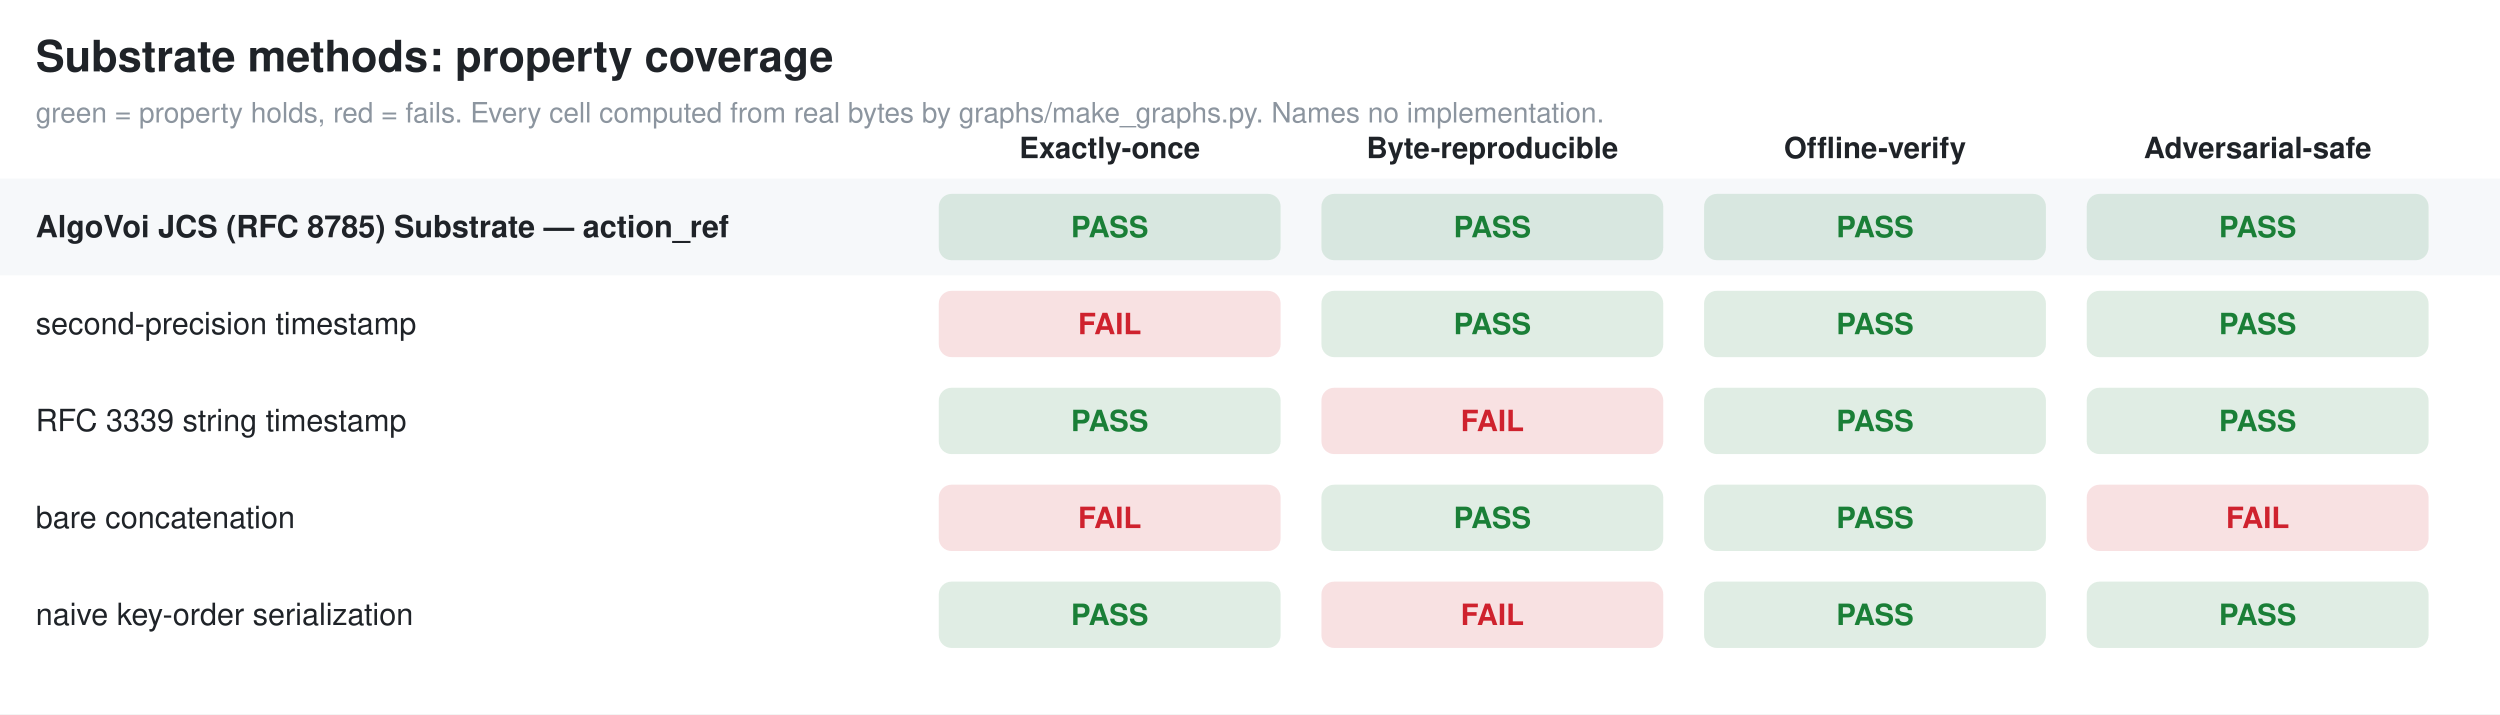
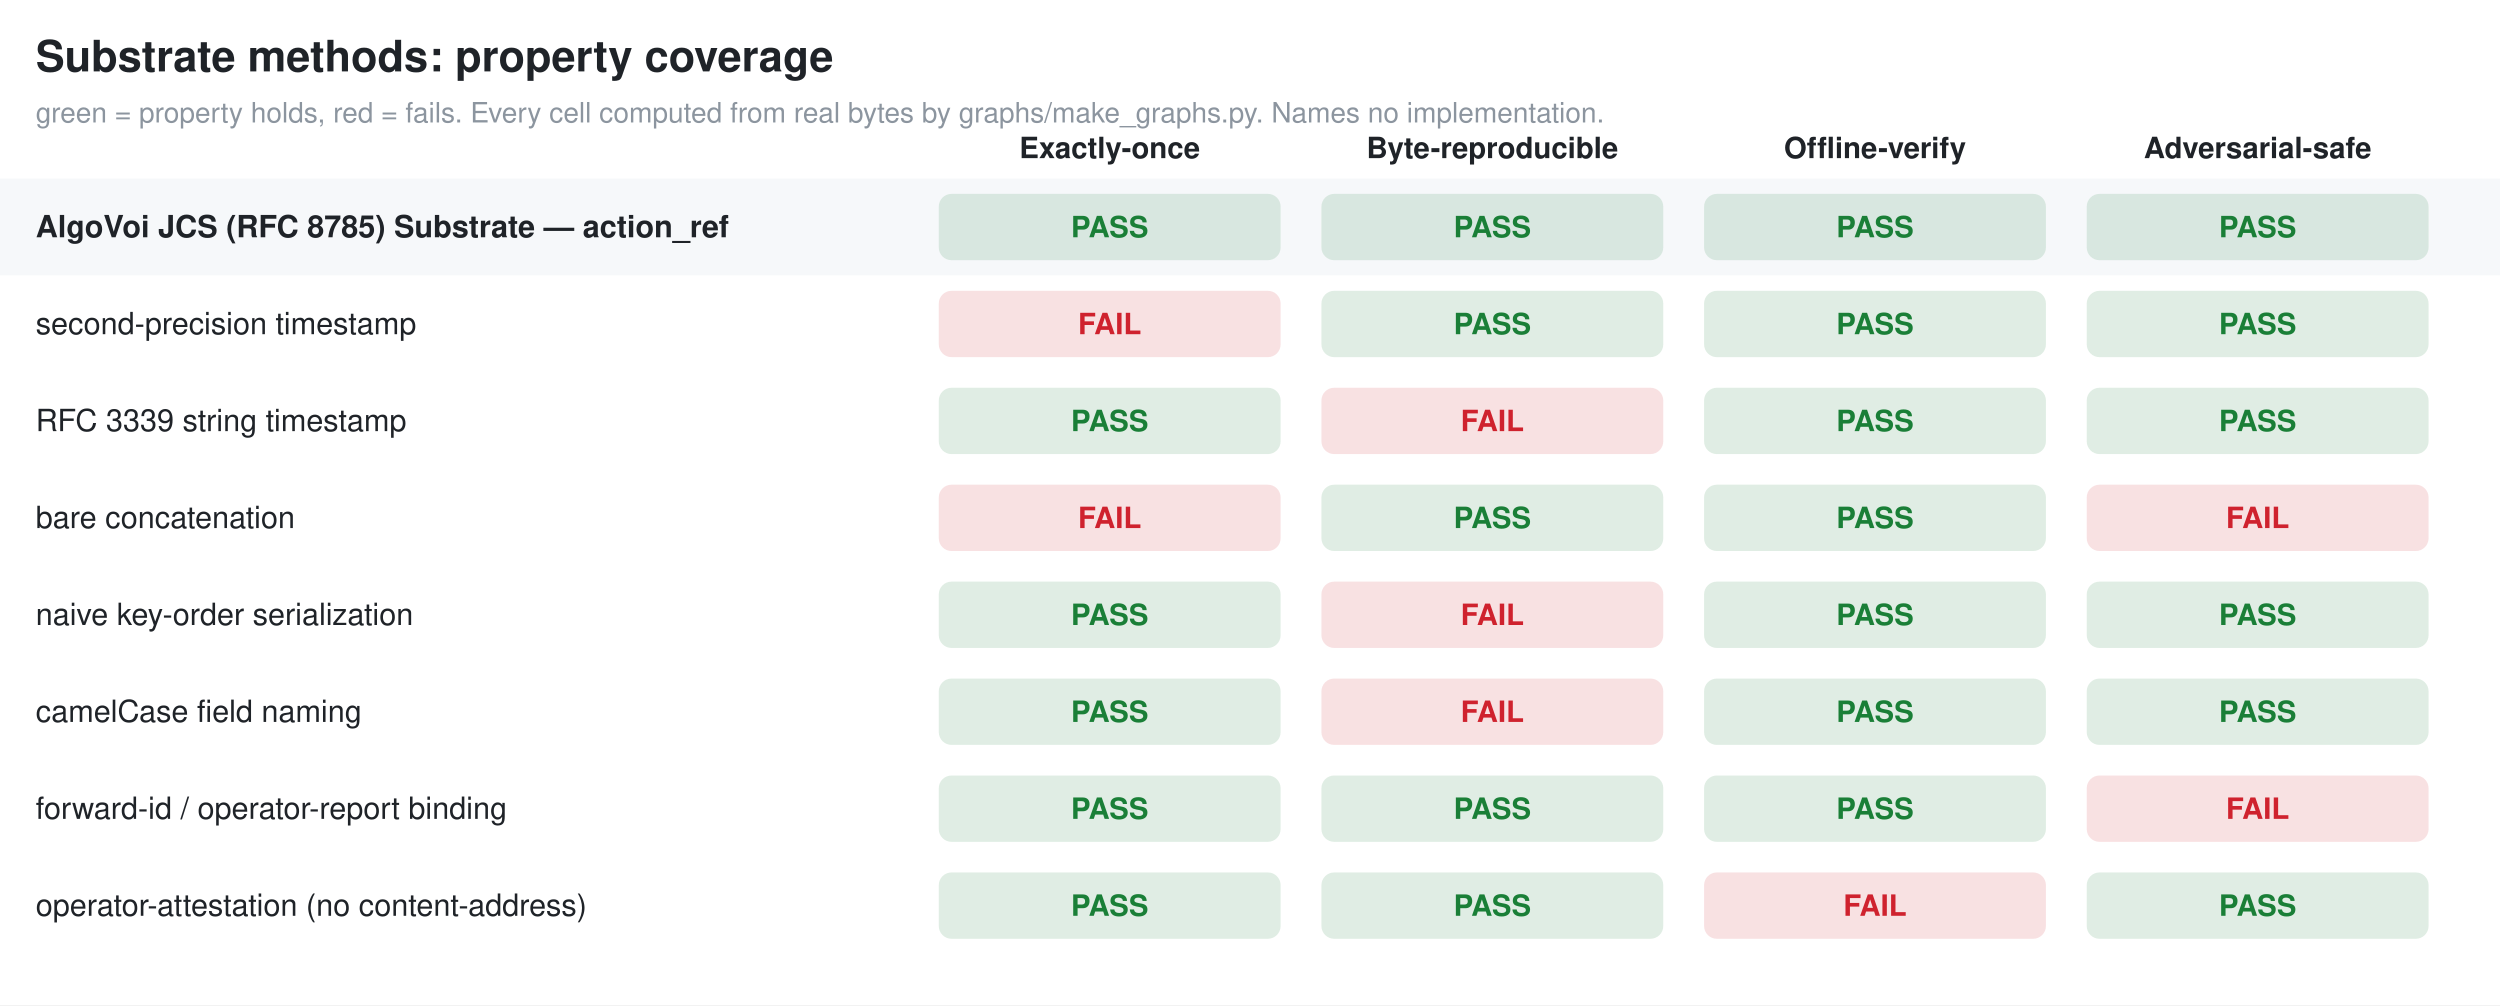
- <svg xmlns="http://www.w3.org/2000/svg" width="980" height="280" viewBox="0 0 980 280" font-family="-apple-system,Segoe UI,Helvetica,Arial,sans-serif">
-   <rect width="980" height="280" fill="white" />
+ <svg xmlns="http://www.w3.org/2000/svg" width="980" height="394" viewBox="0 0 980 394" font-family="-apple-system,Segoe UI,Helvetica,Arial,sans-serif">
+   <rect width="980" height="394" fill="white" />
  <text x="14" y="28" font-size="17" font-weight="700" fill="#1f2328">Substrate methods: property coverage</text>
  <text x="14" y="48" font-size="11" fill="#8c959f">green = property holds, red = fails. Every cell computed from real bytes by graphs/make_graphs.py. Names no implementation.</text>
  <text x="435" y="62" font-size="11.5" font-weight="600" fill="#1f2328" text-anchor="middle">Exactly-once</text>
  <text x="585" y="62" font-size="11.5" font-weight="600" fill="#1f2328" text-anchor="middle">Byte-reproducible</text>
  <text x="735" y="62" font-size="11.5" font-weight="600" fill="#1f2328" text-anchor="middle">Offline-verify</text>
  <text x="885" y="62" font-size="11.5" font-weight="600" fill="#1f2328" text-anchor="middle">Adversarial-safe</text>
  <rect x="0" y="70" width="980" height="38" fill="#f6f8fa" />
  <text x="14" y="93" font-size="12" fill="#1f2328" font-weight="700">AlgoVoi JCS (RFC 8785) Substrate — action_ref</text>
  <rect x="368" y="76" width="134" height="26" rx="5" fill="#1a7f37" opacity="0.14" />
  <text x="435" y="93" font-size="11.5" font-weight="700" fill="#1a7f37" text-anchor="middle">PASS</text>
  <rect x="518" y="76" width="134" height="26" rx="5" fill="#1a7f37" opacity="0.14" />
  <text x="585" y="93" font-size="11.5" font-weight="700" fill="#1a7f37" text-anchor="middle">PASS</text>
  <rect x="668" y="76" width="134" height="26" rx="5" fill="#1a7f37" opacity="0.14" />
  <text x="735" y="93" font-size="11.5" font-weight="700" fill="#1a7f37" text-anchor="middle">PASS</text>
  <rect x="818" y="76" width="134" height="26" rx="5" fill="#1a7f37" opacity="0.14" />
  <text x="885" y="93" font-size="11.5" font-weight="700" fill="#1a7f37" text-anchor="middle">PASS</text>
  <rect x="0" y="108" width="980" height="38" fill="white" />
  <text x="14" y="131" font-size="12" fill="#1f2328" font-weight="400">second-precision timestamp</text>
  <rect x="368" y="114" width="134" height="26" rx="5" fill="#cf222e" opacity="0.14" />
  <text x="435" y="131" font-size="11.5" font-weight="700" fill="#cf222e" text-anchor="middle">FAIL</text>
  <rect x="518" y="114" width="134" height="26" rx="5" fill="#1a7f37" opacity="0.14" />
  <text x="585" y="131" font-size="11.5" font-weight="700" fill="#1a7f37" text-anchor="middle">PASS</text>
  <rect x="668" y="114" width="134" height="26" rx="5" fill="#1a7f37" opacity="0.14" />
  <text x="735" y="131" font-size="11.5" font-weight="700" fill="#1a7f37" text-anchor="middle">PASS</text>
  <rect x="818" y="114" width="134" height="26" rx="5" fill="#1a7f37" opacity="0.14" />
  <text x="885" y="131" font-size="11.5" font-weight="700" fill="#1a7f37" text-anchor="middle">PASS</text>
  <rect x="0" y="146" width="980" height="38" fill="white" />
  <text x="14" y="169" font-size="12" fill="#1f2328" font-weight="400">RFC 3339 string timestamp</text>
  <rect x="368" y="152" width="134" height="26" rx="5" fill="#1a7f37" opacity="0.14" />
  <text x="435" y="169" font-size="11.5" font-weight="700" fill="#1a7f37" text-anchor="middle">PASS</text>
  <rect x="518" y="152" width="134" height="26" rx="5" fill="#cf222e" opacity="0.14" />
  <text x="585" y="169" font-size="11.5" font-weight="700" fill="#cf222e" text-anchor="middle">FAIL</text>
  <rect x="668" y="152" width="134" height="26" rx="5" fill="#1a7f37" opacity="0.14" />
  <text x="735" y="169" font-size="11.5" font-weight="700" fill="#1a7f37" text-anchor="middle">PASS</text>
  <rect x="818" y="152" width="134" height="26" rx="5" fill="#1a7f37" opacity="0.14" />
  <text x="885" y="169" font-size="11.5" font-weight="700" fill="#1a7f37" text-anchor="middle">PASS</text>
  <rect x="0" y="184" width="980" height="38" fill="white" />
  <text x="14" y="207" font-size="12" fill="#1f2328" font-weight="400">bare concatenation</text>
  <rect x="368" y="190" width="134" height="26" rx="5" fill="#cf222e" opacity="0.14" />
  <text x="435" y="207" font-size="11.5" font-weight="700" fill="#cf222e" text-anchor="middle">FAIL</text>
  <rect x="518" y="190" width="134" height="26" rx="5" fill="#1a7f37" opacity="0.14" />
  <text x="585" y="207" font-size="11.5" font-weight="700" fill="#1a7f37" text-anchor="middle">PASS</text>
  <rect x="668" y="190" width="134" height="26" rx="5" fill="#1a7f37" opacity="0.14" />
  <text x="735" y="207" font-size="11.5" font-weight="700" fill="#1a7f37" text-anchor="middle">PASS</text>
  <rect x="818" y="190" width="134" height="26" rx="5" fill="#cf222e" opacity="0.14" />
  <text x="885" y="207" font-size="11.5" font-weight="700" fill="#cf222e" text-anchor="middle">FAIL</text>
  <rect x="0" y="222" width="980" height="38" fill="white" />
  <text x="14" y="245" font-size="12" fill="#1f2328" font-weight="400">naive key-order serialization</text>
  <rect x="368" y="228" width="134" height="26" rx="5" fill="#1a7f37" opacity="0.14" />
  <text x="435" y="245" font-size="11.5" font-weight="700" fill="#1a7f37" text-anchor="middle">PASS</text>
  <rect x="518" y="228" width="134" height="26" rx="5" fill="#cf222e" opacity="0.14" />
  <text x="585" y="245" font-size="11.5" font-weight="700" fill="#cf222e" text-anchor="middle">FAIL</text>
  <rect x="668" y="228" width="134" height="26" rx="5" fill="#1a7f37" opacity="0.14" />
  <text x="735" y="245" font-size="11.5" font-weight="700" fill="#1a7f37" text-anchor="middle">PASS</text>
  <rect x="818" y="228" width="134" height="26" rx="5" fill="#1a7f37" opacity="0.14" />
  <text x="885" y="245" font-size="11.5" font-weight="700" fill="#1a7f37" text-anchor="middle">PASS</text>
+   <rect x="0" y="260" width="980" height="38" fill="white" />
+   <text x="14" y="283" font-size="12" fill="#1f2328" font-weight="400">camelCase field naming</text>
+   <rect x="368" y="266" width="134" height="26" rx="5" fill="#1a7f37" opacity="0.14" />
+   <text x="435" y="283" font-size="11.5" font-weight="700" fill="#1a7f37" text-anchor="middle">PASS</text>
+   <rect x="518" y="266" width="134" height="26" rx="5" fill="#cf222e" opacity="0.14" />
+   <text x="585" y="283" font-size="11.5" font-weight="700" fill="#cf222e" text-anchor="middle">FAIL</text>
+   <rect x="668" y="266" width="134" height="26" rx="5" fill="#1a7f37" opacity="0.14" />
+   <text x="735" y="283" font-size="11.5" font-weight="700" fill="#1a7f37" text-anchor="middle">PASS</text>
+   <rect x="818" y="266" width="134" height="26" rx="5" fill="#1a7f37" opacity="0.14" />
+   <text x="885" y="283" font-size="11.5" font-weight="700" fill="#1a7f37" text-anchor="middle">PASS</text>
+   <rect x="0" y="298" width="980" height="38" fill="white" />
+   <text x="14" y="321" font-size="12" fill="#1f2328" font-weight="400">forward-id / operator-report binding</text>
+   <rect x="368" y="304" width="134" height="26" rx="5" fill="#1a7f37" opacity="0.14" />
+   <text x="435" y="321" font-size="11.5" font-weight="700" fill="#1a7f37" text-anchor="middle">PASS</text>
+   <rect x="518" y="304" width="134" height="26" rx="5" fill="#1a7f37" opacity="0.14" />
+   <text x="585" y="321" font-size="11.5" font-weight="700" fill="#1a7f37" text-anchor="middle">PASS</text>
+   <rect x="668" y="304" width="134" height="26" rx="5" fill="#1a7f37" opacity="0.14" />
+   <text x="735" y="321" font-size="11.5" font-weight="700" fill="#1a7f37" text-anchor="middle">PASS</text>
+   <rect x="818" y="304" width="134" height="26" rx="5" fill="#cf222e" opacity="0.14" />
+   <text x="885" y="321" font-size="11.5" font-weight="700" fill="#cf222e" text-anchor="middle">FAIL</text>
+   <rect x="0" y="336" width="980" height="38" fill="white" />
+   <text x="14" y="359" font-size="12" fill="#1f2328" font-weight="400">operator-attestation (no content-address)</text>
+   <rect x="368" y="342" width="134" height="26" rx="5" fill="#1a7f37" opacity="0.14" />
+   <text x="435" y="359" font-size="11.5" font-weight="700" fill="#1a7f37" text-anchor="middle">PASS</text>
+   <rect x="518" y="342" width="134" height="26" rx="5" fill="#1a7f37" opacity="0.14" />
+   <text x="585" y="359" font-size="11.5" font-weight="700" fill="#1a7f37" text-anchor="middle">PASS</text>
+   <rect x="668" y="342" width="134" height="26" rx="5" fill="#cf222e" opacity="0.14" />
+   <text x="735" y="359" font-size="11.5" font-weight="700" fill="#cf222e" text-anchor="middle">FAIL</text>
+   <rect x="818" y="342" width="134" height="26" rx="5" fill="#1a7f37" opacity="0.14" />
+   <text x="885" y="359" font-size="11.5" font-weight="700" fill="#1a7f37" text-anchor="middle">PASS</text>
</svg>
